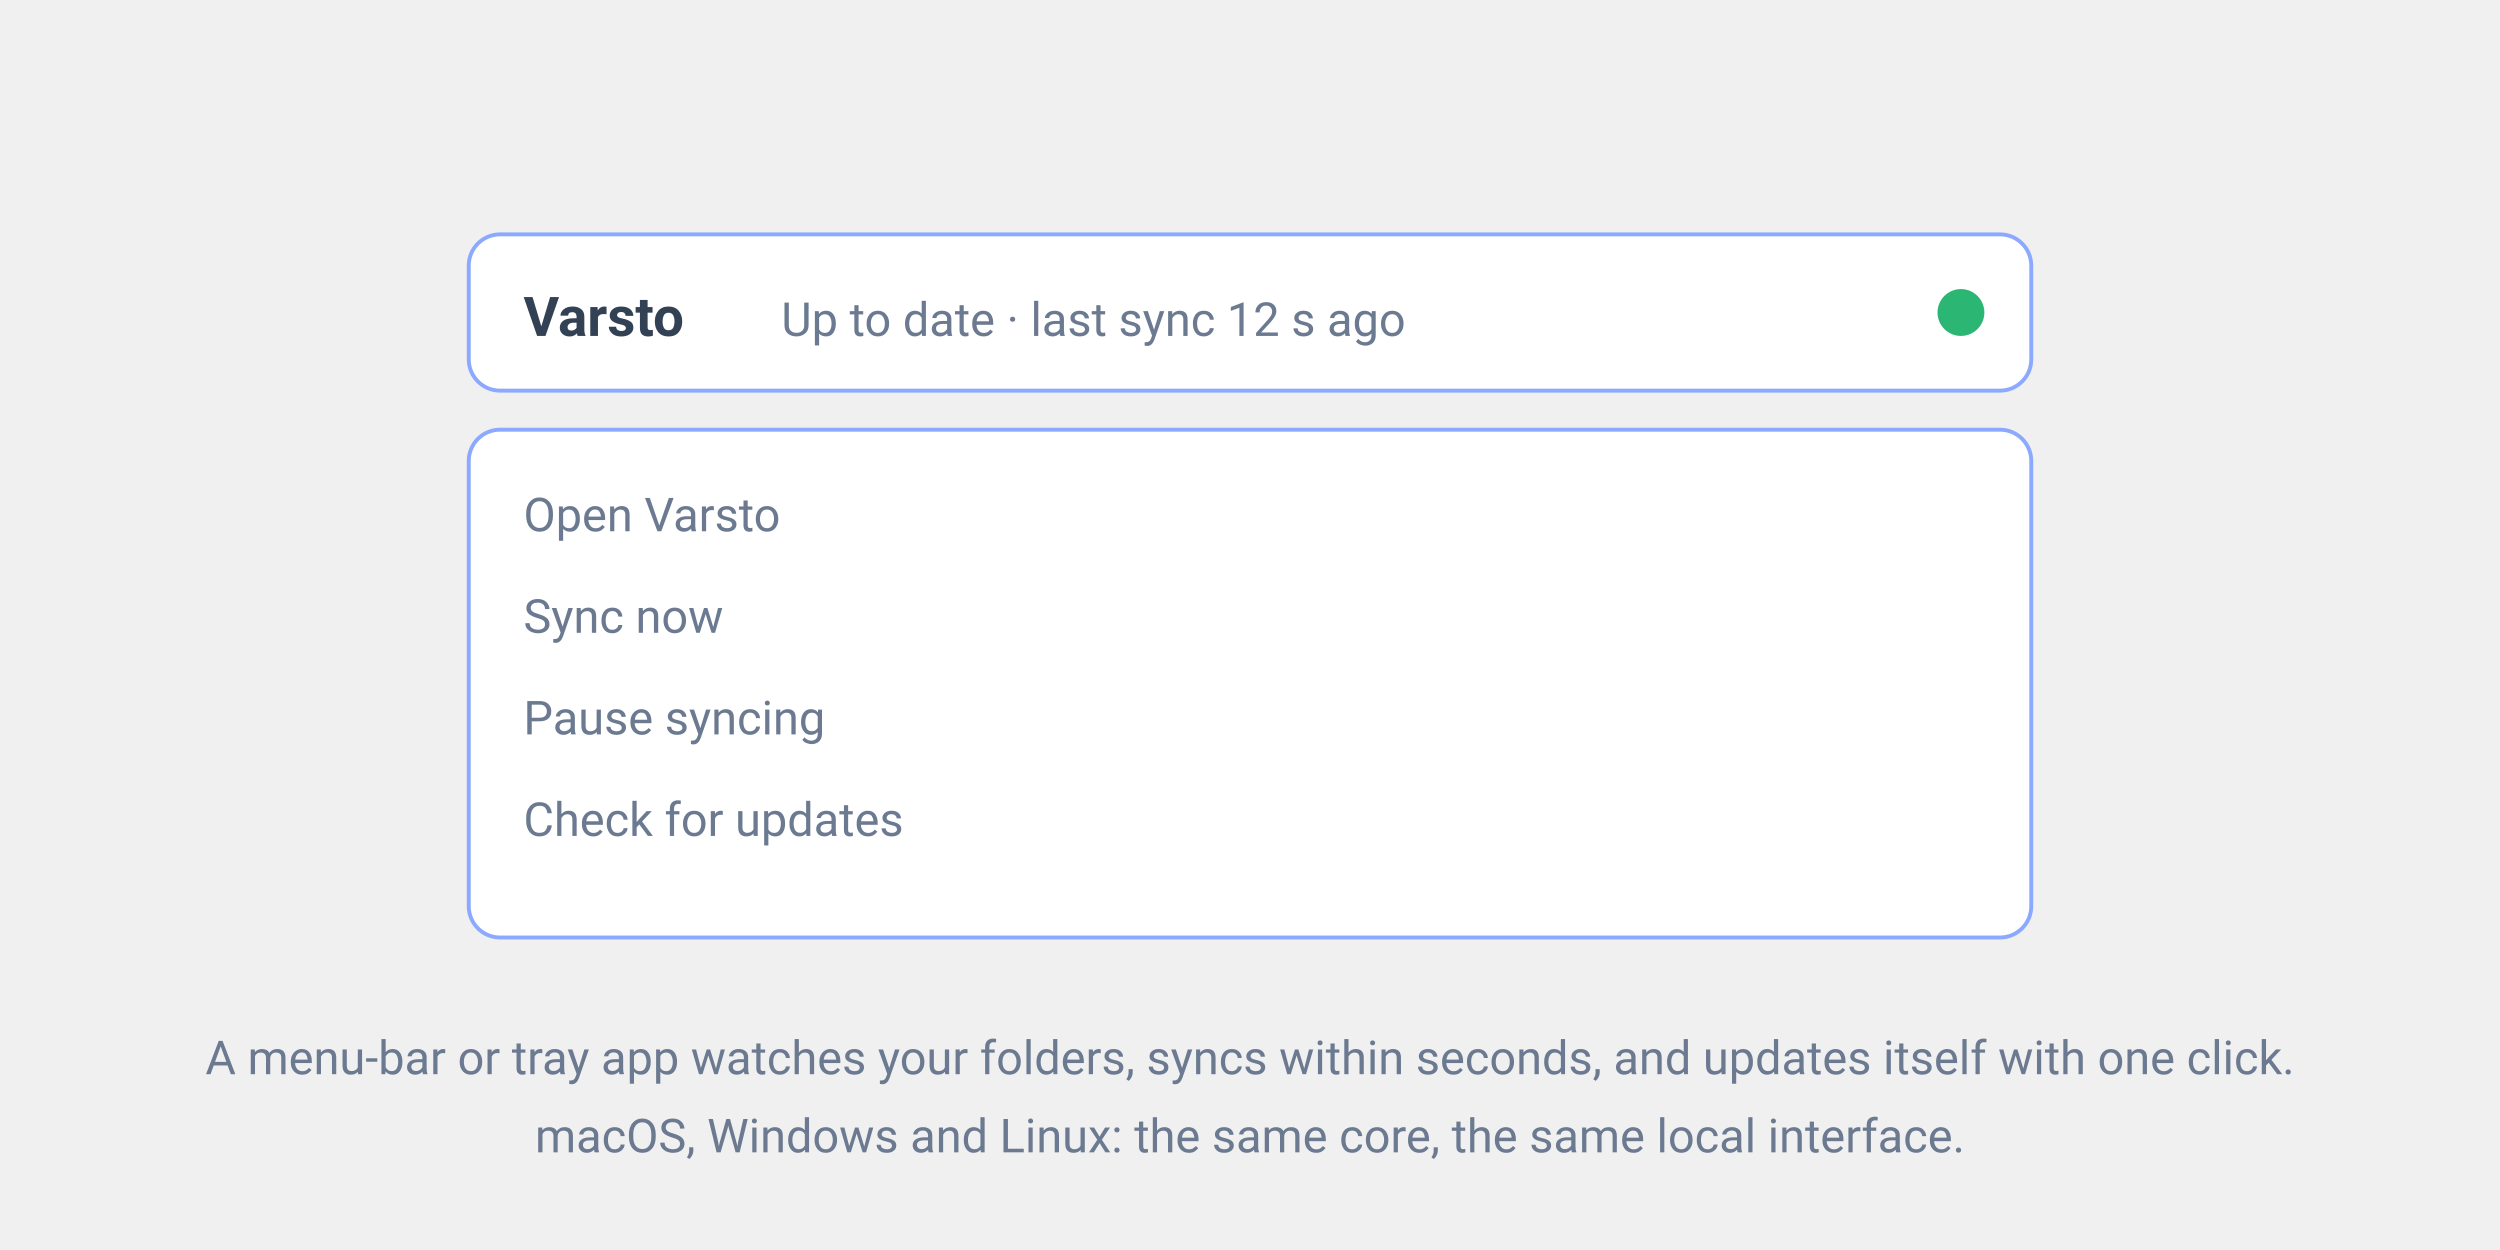
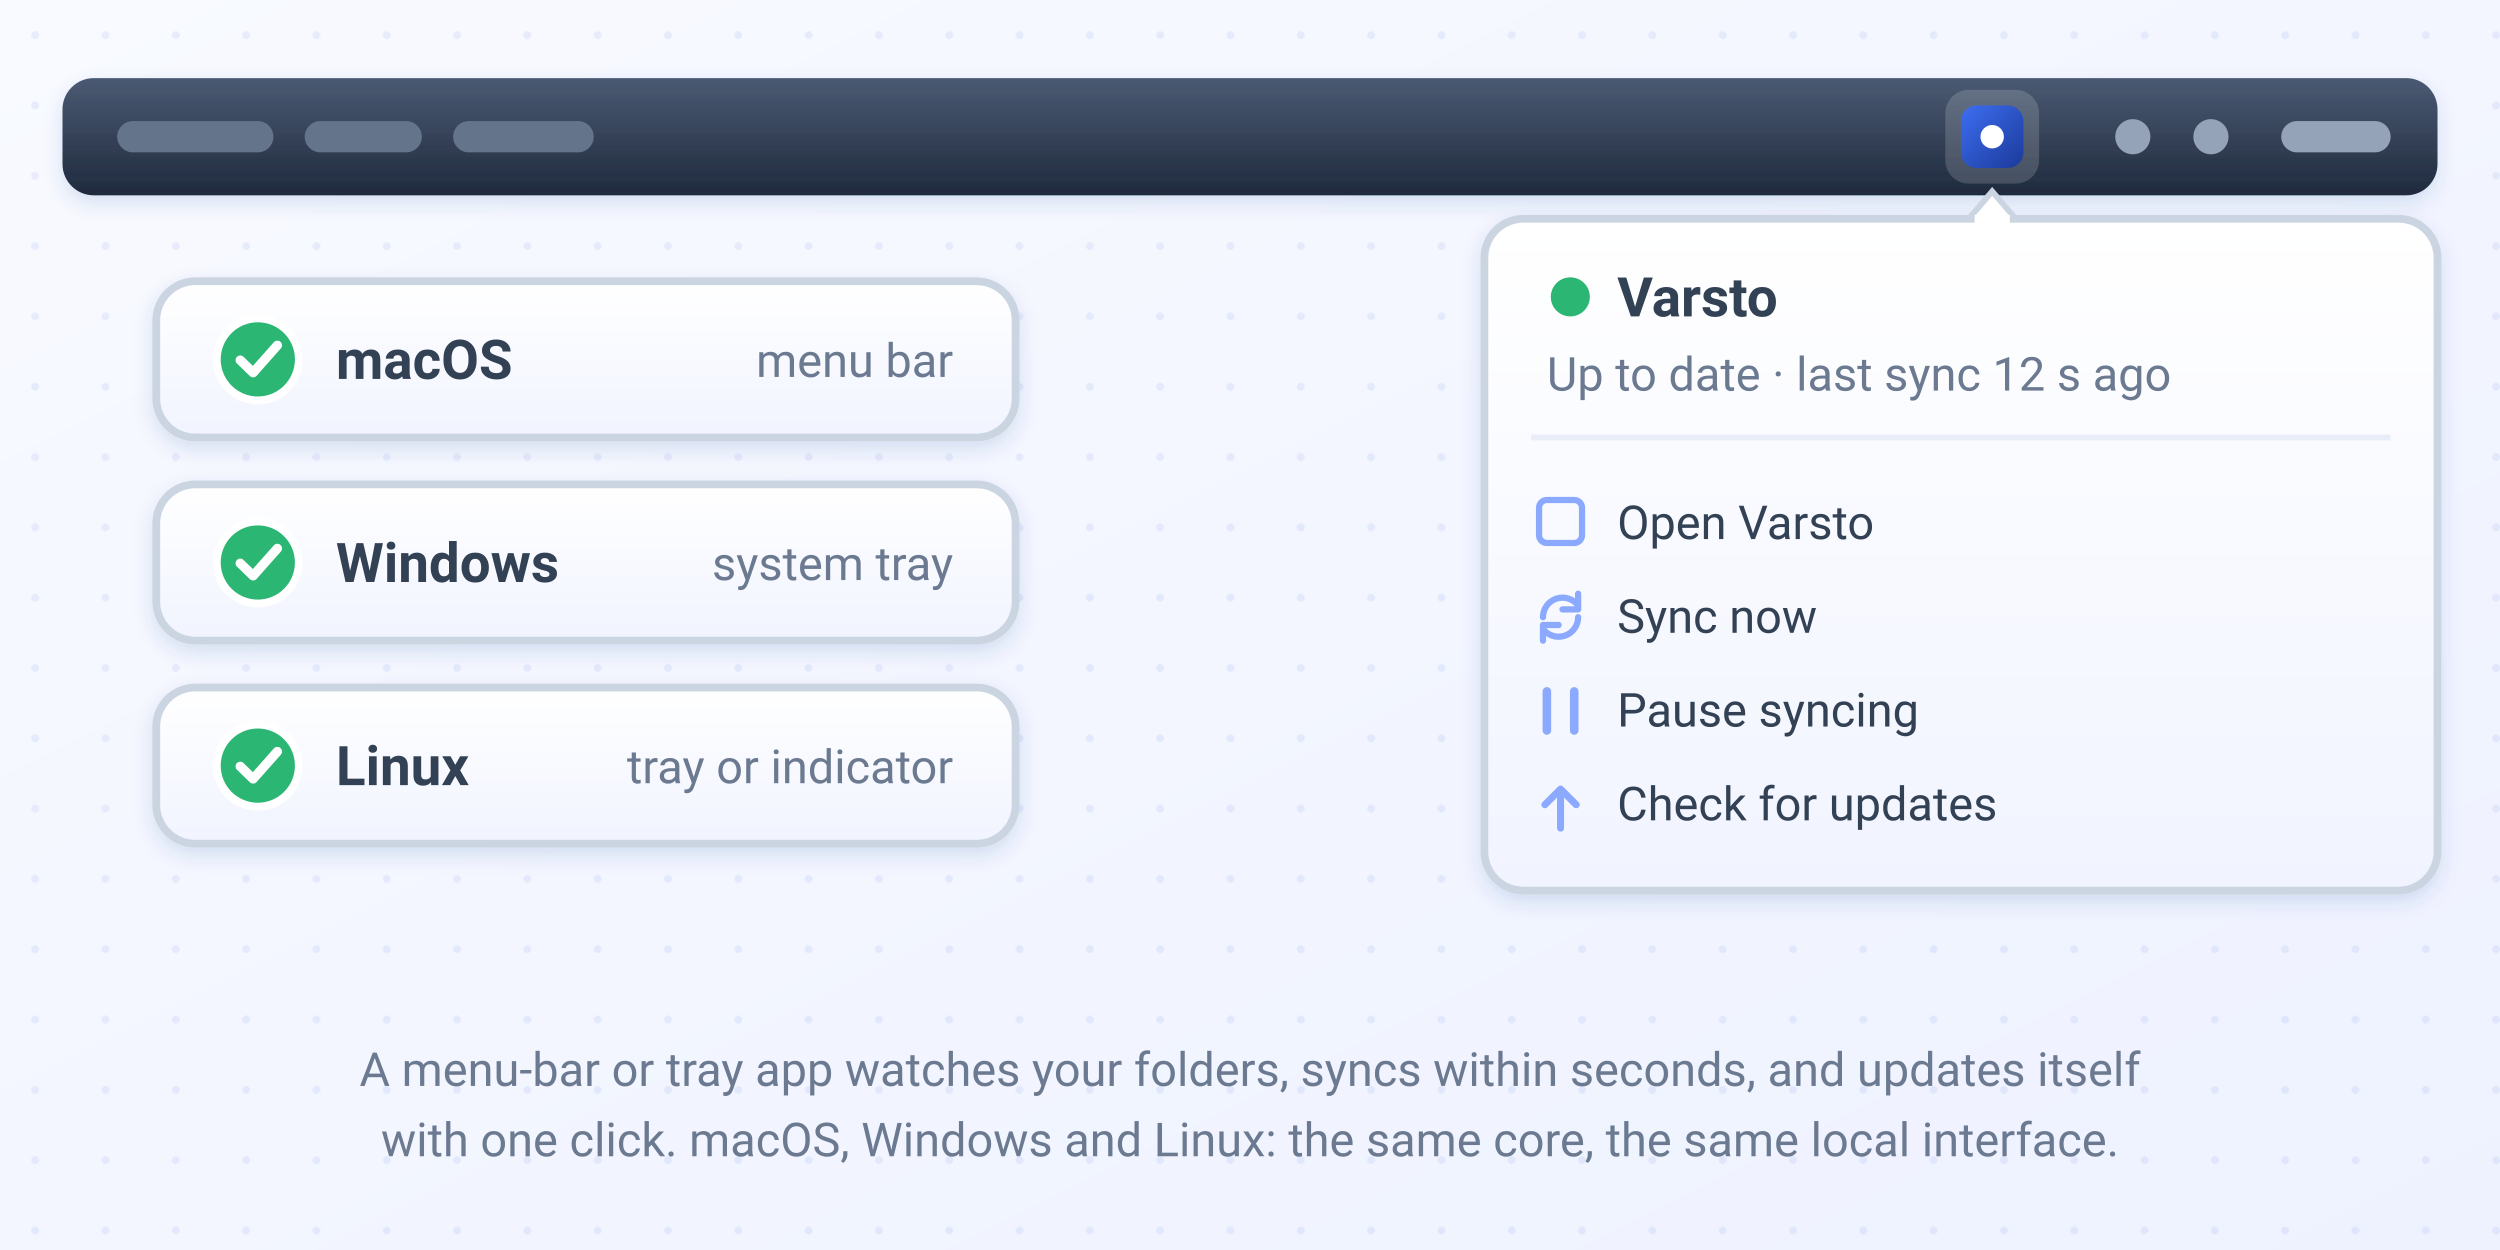
<svg xmlns="http://www.w3.org/2000/svg" viewBox="0 0 640 320" width="640" height="320" role="img" aria-label="Background app on every desktop">
  <defs>
-     <linearGradient id="g" x1="0" y1="0" x2="1" y2="1">
-       <stop offset="0" stop-color="#2f5fe0" />
+     <linearGradient id="bg" x1="0" y1="0" x2="1" y2="1">
+       <stop offset="0" stop-color="#f8faff" />
+       <stop offset="1" stop-color="#eef2ff" />
+     </linearGradient>
+     <pattern id="dots" width="18" height="18" patternUnits="userSpaceOnUse">
+       <circle cx="9" cy="9" r="1" fill="#2b57d6" fill-opacity=".08" />
+     </pattern>
+     <linearGradient id="pg" x1="0" y1="0" x2="1" y2="1">
+       <stop offset="0" stop-color="#3d6ef2" />
      <stop offset="1" stop-color="#1b3a9a" />
    </linearGradient>
-     <pattern id="blocks" width="12" height="12" patternUnits="userSpaceOnUse">
-       <rect x="2" y="2" width="8" height="8" rx="2" fill="#8aa9ff" fill-opacity="0.45" />
-     </pattern>
-     <g id="lock">
-       <rect x="-8" y="-2" width="16" height="12" rx="3" fill="#2b57d6" />
-       <path d="M-4.5 -2 V-6 a4.5 4.5 0 0 1 9 0 V-2" fill="none" stroke="#2b57d6" stroke-width="2.4" />
-       <circle cx="0" cy="4" r="1.8" fill="#fff" />
-     </g>
-     <g id="device">
-       <rect x="-44" y="-30" width="88" height="56" rx="6" fill="#fff" fill-opacity="0.95" stroke="#8aa9ff" stroke-width="2" />
-       <rect x="-54" y="26" width="108" height="6" rx="3" fill="#8aa9ff" />
-     </g>
-     <g id="phone">
-       <rect x="-20" y="-38" width="40" height="72" rx="7" fill="#fff" fill-opacity="0.95" stroke="#8aa9ff" stroke-width="2" />
-       <circle cy="29" r="2.4" fill="#8aa9ff" />
-     </g>
-     <g id="disk">
-       <rect x="-40" y="-16" width="80" height="32" rx="5" fill="#eef2ff" stroke="#8aa9ff" stroke-width="2" />
-       <circle cx="28" cy="0" r="3" fill="#2bb673" />
-     </g>
-     <g id="usb">
-       <rect x="-30" y="-9" width="44" height="18" rx="4" fill="#eef2ff" stroke="#8aa9ff" stroke-width="2" />
-       <rect x="14" y="-6" width="16" height="12" fill="#8aa9ff" />
-     </g>
-     <g id="cloud">
-       <path d="M-40 10 a16 16 0 0 1 10 -30 a20 20 0 0 1 38 -4 a14 14 0 0 1 22 20 a12 12 0 0 1 -6 22 h-58 a13 13 0 0 1 -6 -8z" fill="#fff" fill-opacity="0.95" stroke="#8aa9ff" stroke-width="2" />
+     <linearGradient id="wg" x1="0" y1="0" x2="0" y2="1">
+       <stop offset="0" stop-color="#ffffff" />
+       <stop offset="1" stop-color="#f1f4ff" />
+     </linearGradient>
+     <linearGradient id="sg" x1="0" y1="0" x2="1" y2="1">
+       <stop offset="0" stop-color="#f7f9ff" />
+       <stop offset="1" stop-color="#dbe4ff" />
+     </linearGradient>
+     <linearGradient id="dg" x1="0" y1="0" x2="0" y2="1">
+       <stop offset="0" stop-color="#4b5a73" />
+       <stop offset="1" stop-color="#1f2a3d" />
+     </linearGradient>
+     <filter id="sh" x="-20%" y="-20%" width="140%" height="160%">
+       <feDropShadow dx="0" dy="2" stdDeviation="2.5" flood-color="#1b3a9a" flood-opacity=".14" />
+     </filter>
+     <marker id="ah" viewBox="0 0 10 10" refX="8" refY="5" markerWidth="6" markerHeight="6" orient="auto-start-reverse">
+       <path d="M0 1 L9 5 L0 9 z" fill="#8aa9ff" />
+     </marker>
+     <marker id="ahp" viewBox="0 0 10 10" refX="8" refY="5" markerWidth="6" markerHeight="6" orient="auto-start-reverse">
+       <path d="M0 1 L9 5 L0 9 z" fill="#2b57d6" />
+     </marker>
+     <g id="ok">
+       <circle r="11.5" fill="#fff" />
+       <circle r="9.5" fill="#2bb673" />
+       <path d="M-4.5 .2 L-1.2 3.4 L5 -3.6" stroke="#fff" stroke-width="2.4" fill="none" stroke-linecap="round" stroke-linejoin="round" />
    </g>
  </defs>
-   <style>text{font-family:system-ui, -apple-system, 'Segoe UI', Roboto, Helvetica, Arial, sans-serif} .t{font-size:14px;font-weight:600;fill:#334155} .s{font-size:12px;fill:#6b7a90} .d{stroke:#8aa9ff;stroke-width:2.5;stroke-dasharray:6 6;fill:none}</style>
-   <g transform="translate(120 60)">
-     <rect width="400" height="40" rx="8" fill="#fff" stroke="#8aa9ff" />
-     <text x="14" y="26" class="t">Varsto</text>
-     <text x="80" y="26" class="s">Up to date · last sync 12 s ago</text>
-     <circle cx="382" cy="20" r="6" fill="#2bb673" />
-   </g>
-   <g transform="translate(120 110)">
-     <rect width="400" height="130" rx="8" fill="#fff" stroke="#8aa9ff" />
-     <text x="14" y="26" class="s">Open Varsto</text>
-     <text x="14" y="52" class="s">Sync now</text>
-     <text x="14" y="78" class="s">Pause syncing</text>
-     <text x="14" y="104" class="s">Check for updates</text>
-   </g>
-   <text x="320" y="275" text-anchor="middle" class="s">A menu-bar or tray app watches your folders, syncs within seconds, and updates itself with one click.</text>
-   <text x="320" y="295" text-anchor="middle" class="s">macOS, Windows and Linux: the same core, the same local interface.</text>
+   <style>text{font-family:system-ui,-apple-system,'Segoe UI',Roboto,Helvetica,Arial,sans-serif}.t{font-size:14px;font-weight:600;fill:#334155}.s{font-size:12px;fill:#6b7a90}.n{font-size:12px;fill:#334155}.w{font-size:12px;font-weight:600;fill:#fff}.d{stroke:#8aa9ff;stroke-width:2;stroke-dasharray:6 5;fill:none;stroke-linecap:round;marker-end:url(#ah)}.dd{stroke:#8aa9ff;stroke-width:2;stroke-dasharray:6 5;fill:none;stroke-linecap:round;marker-end:url(#ah);marker-start:url(#ah)}.l{stroke:#2b57d6;stroke-width:2;fill:none;stroke-linecap:round;marker-end:url(#ahp);marker-start:url(#ahp)}.tr{stroke:#cbd5e1;stroke-width:2;stroke-dasharray:7 6;fill:none;stroke-linecap:round}.m{text-anchor:middle}.e{text-anchor:end}</style>
+   <rect width="640" height="320" fill="url(#bg)" />
+   <rect width="640" height="320" fill="url(#dots)" />
+   <rect x="16" y="20" width="608" height="30" rx="8" fill="url(#dg)" filter="url(#sh)" />
+   <rect x="30" y="31" width="40" height="8" rx="4" fill="#64748b" />
+   <rect x="78" y="31" width="30" height="8" rx="4" fill="#64748b" />
+   <rect x="116" y="31" width="36" height="8" rx="4" fill="#64748b" />
+   <rect x="498" y="23" width="24" height="24" rx="6" fill="#fff" fill-opacity=".16" />
+   <rect x="502" y="27" width="16" height="16" rx="4" fill="url(#pg)" />
+   <circle cx="510" cy="35" r="3" fill="#fff" />
+   <circle cx="546" cy="35" r="4.5" fill="#94a3b8" />
+   <circle cx="566" cy="35" r="4.5" fill="#94a3b8" />
+   <rect x="584" y="31" width="28" height="8" rx="4" fill="#94a3b8" />
+   <rect x="380" y="56" width="244" height="172" rx="10" fill="url(#wg)" stroke="#cbd5e1" stroke-width="2" filter="url(#sh)" />
+   <path d="M504 56 l6 -7 l6 7z" fill="#fff" stroke="#cbd5e1" stroke-width="1.5" />
+   <path d="M505.5 56.5 h9" stroke="#fff" stroke-width="3" />
+   <circle cx="402" cy="76" r="5" fill="#2bb673" />
+   <text x="414" y="81" class="t">Varsto</text>
+   <text x="396" y="100" class="s">Up to date · last sync 12 s ago</text>
+   <path d="M392 112 H612" stroke="#e8edf7" stroke-width="1.5" />
+   <rect x="394" y="128" width="11" height="11" rx="2" fill="none" stroke="#8aa9ff" stroke-width="1.6" />
+   <path d="M395 158 a5 5 0 0 1 9 -3 M404 152 v4 h-4 M404 158 a5 5 0 0 1 -9 3 M395 164 v-4 h4" fill="none" stroke="#8aa9ff" stroke-width="1.6" stroke-linecap="round" stroke-linejoin="round" />
+   <path d="M396 177 v10 M403 177 v10" stroke="#8aa9ff" stroke-width="2.2" stroke-linecap="round" />
+   <path d="M399.5 212 v-10 M395.5 206 l4 -4 l4 4" fill="none" stroke="#8aa9ff" stroke-width="1.8" stroke-linecap="round" stroke-linejoin="round" />
+   <text x="414" y="138" class="n">Open Varsto</text>
+   <text x="414" y="162" class="n">Sync now</text>
+   <text x="414" y="186" class="n">Pause syncing</text>
+   <text x="414" y="210" class="n">Check for updates</text>
+   <rect x="40" y="72" width="220" height="40" rx="10" fill="url(#wg)" stroke="#cbd5e1" stroke-width="2" filter="url(#sh)" />
+   <use href="#ok" x="66" y="92" />
+   <text x="86" y="97" class="t">macOS</text>
+   <text x="244" y="96.5" class="s e">menu bar</text>
+   <rect x="40" y="124" width="220" height="40" rx="10" fill="url(#wg)" stroke="#cbd5e1" stroke-width="2" filter="url(#sh)" />
+   <use href="#ok" x="66" y="144" />
+   <text x="86" y="149" class="t">Windows</text>
+   <text x="244" y="148.5" class="s e">system tray</text>
+   <rect x="40" y="176" width="220" height="40" rx="10" fill="url(#wg)" stroke="#cbd5e1" stroke-width="2" filter="url(#sh)" />
+   <use href="#ok" x="66" y="196" />
+   <text x="86" y="201" class="t">Linux</text>
+   <text x="244" y="200.5" class="s e">tray or indicator</text>
+   <text x="320" y="278" class="s m">A menu-bar or tray app watches your folders, syncs within seconds, and updates itself</text>
+   <text x="320" y="296" class="s m">with one click. macOS, Windows and Linux: the same core, the same local interface.</text>
</svg>
